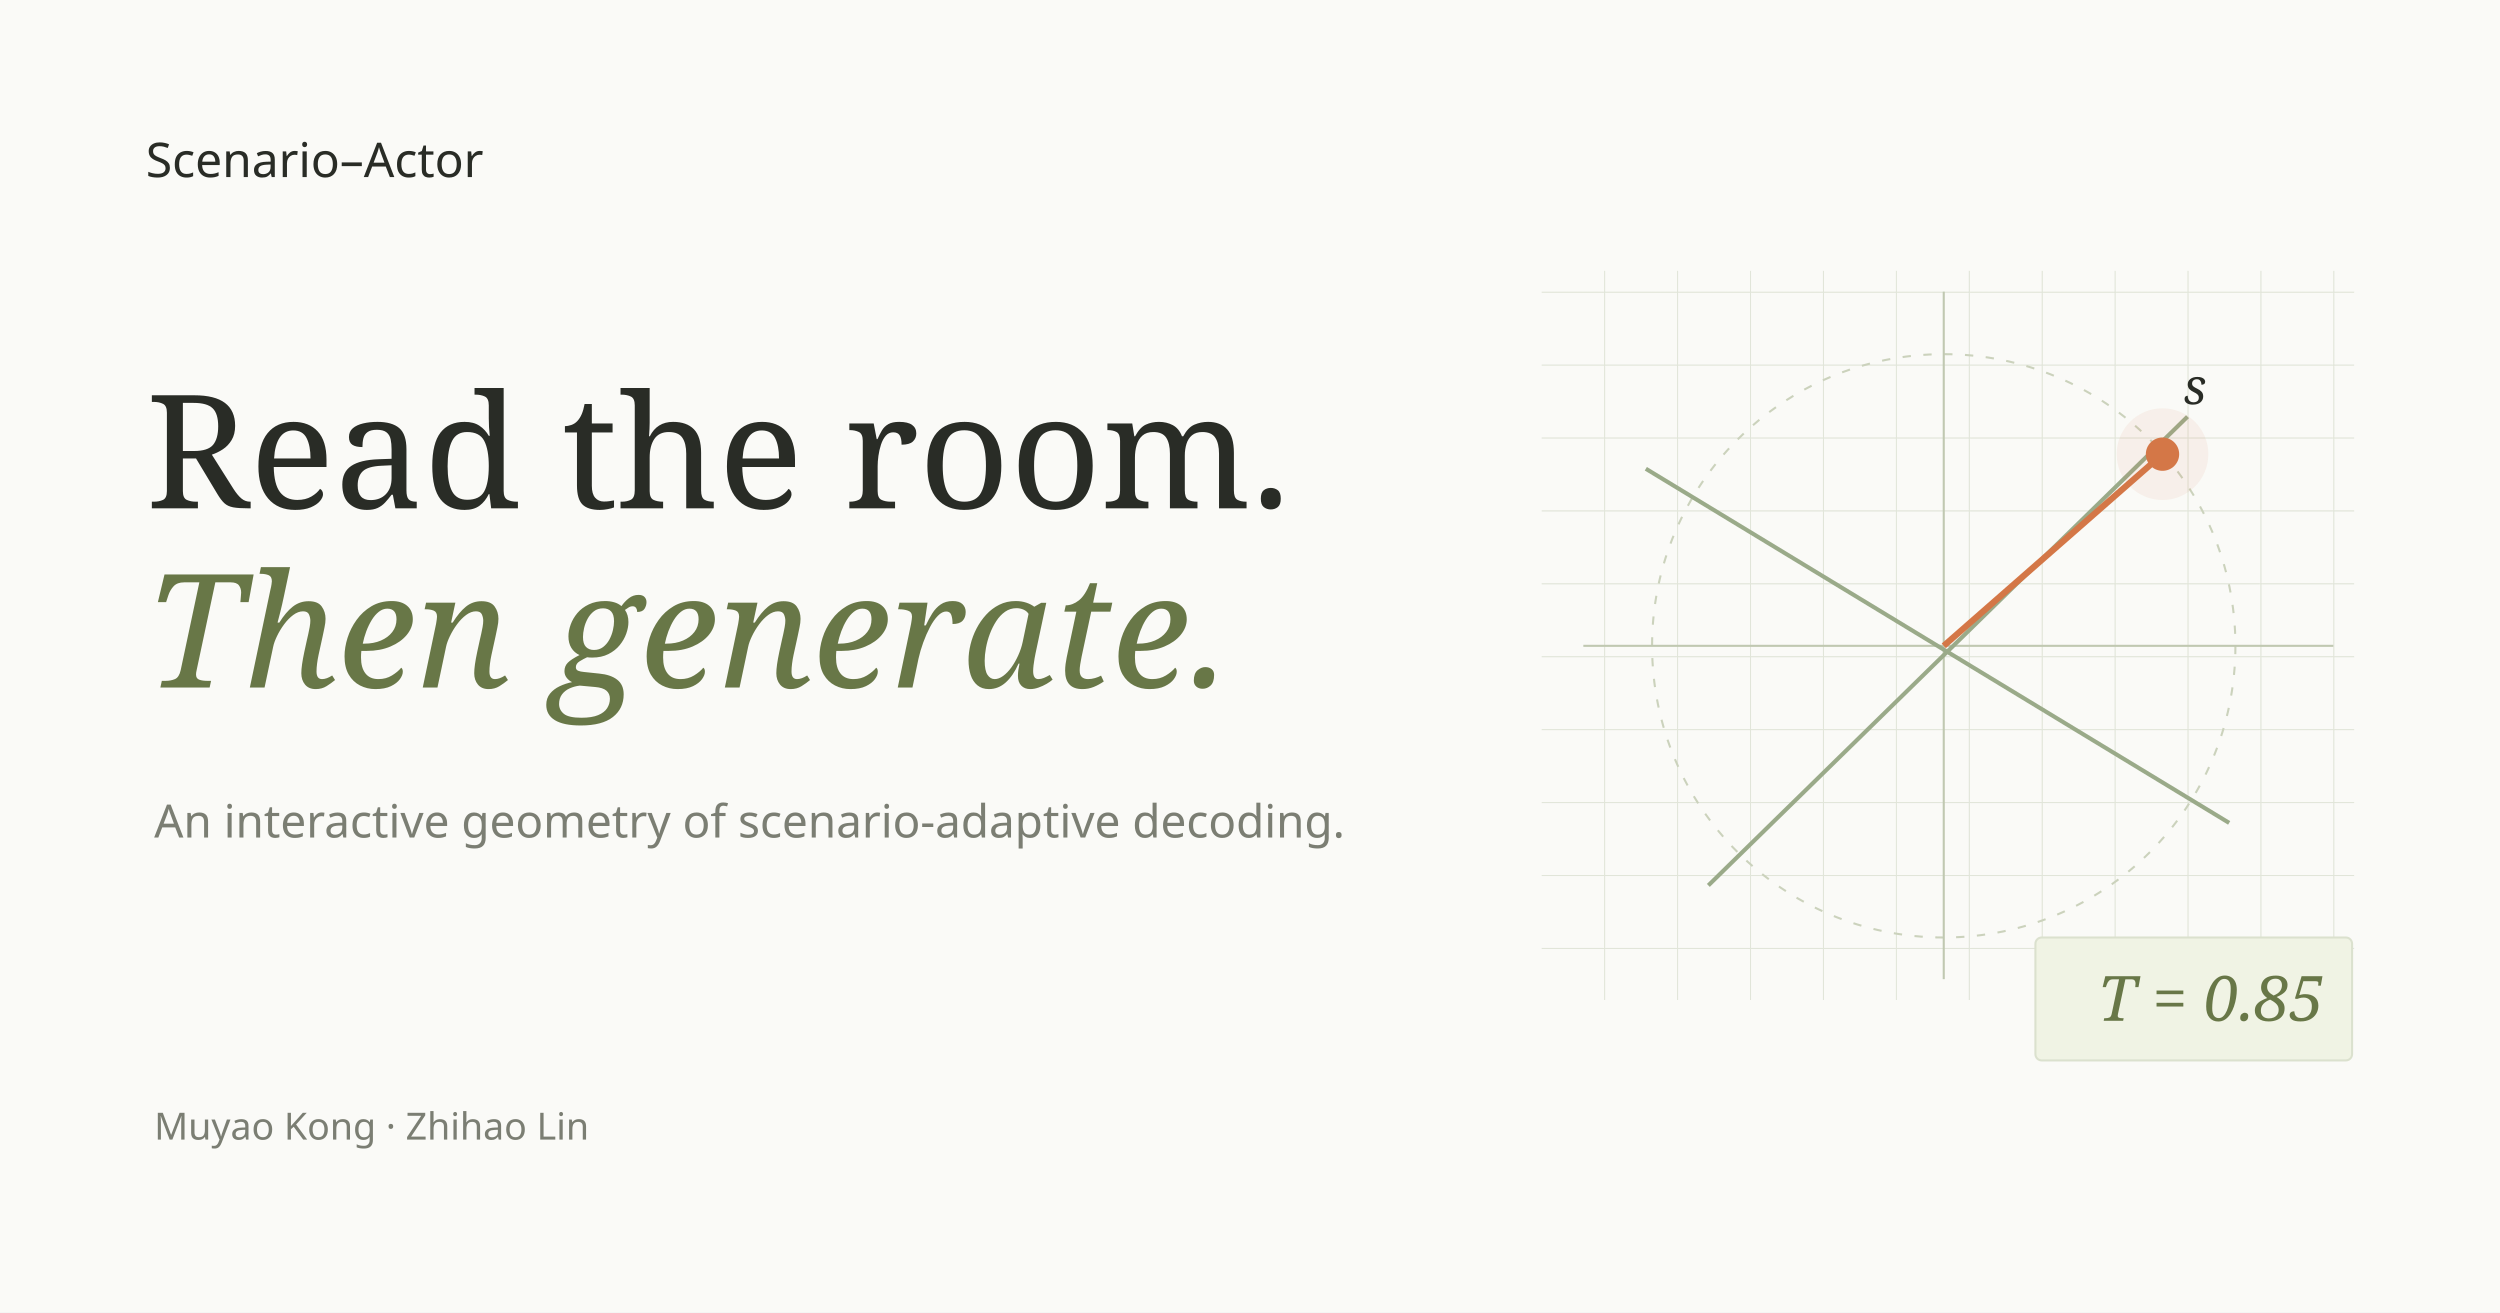
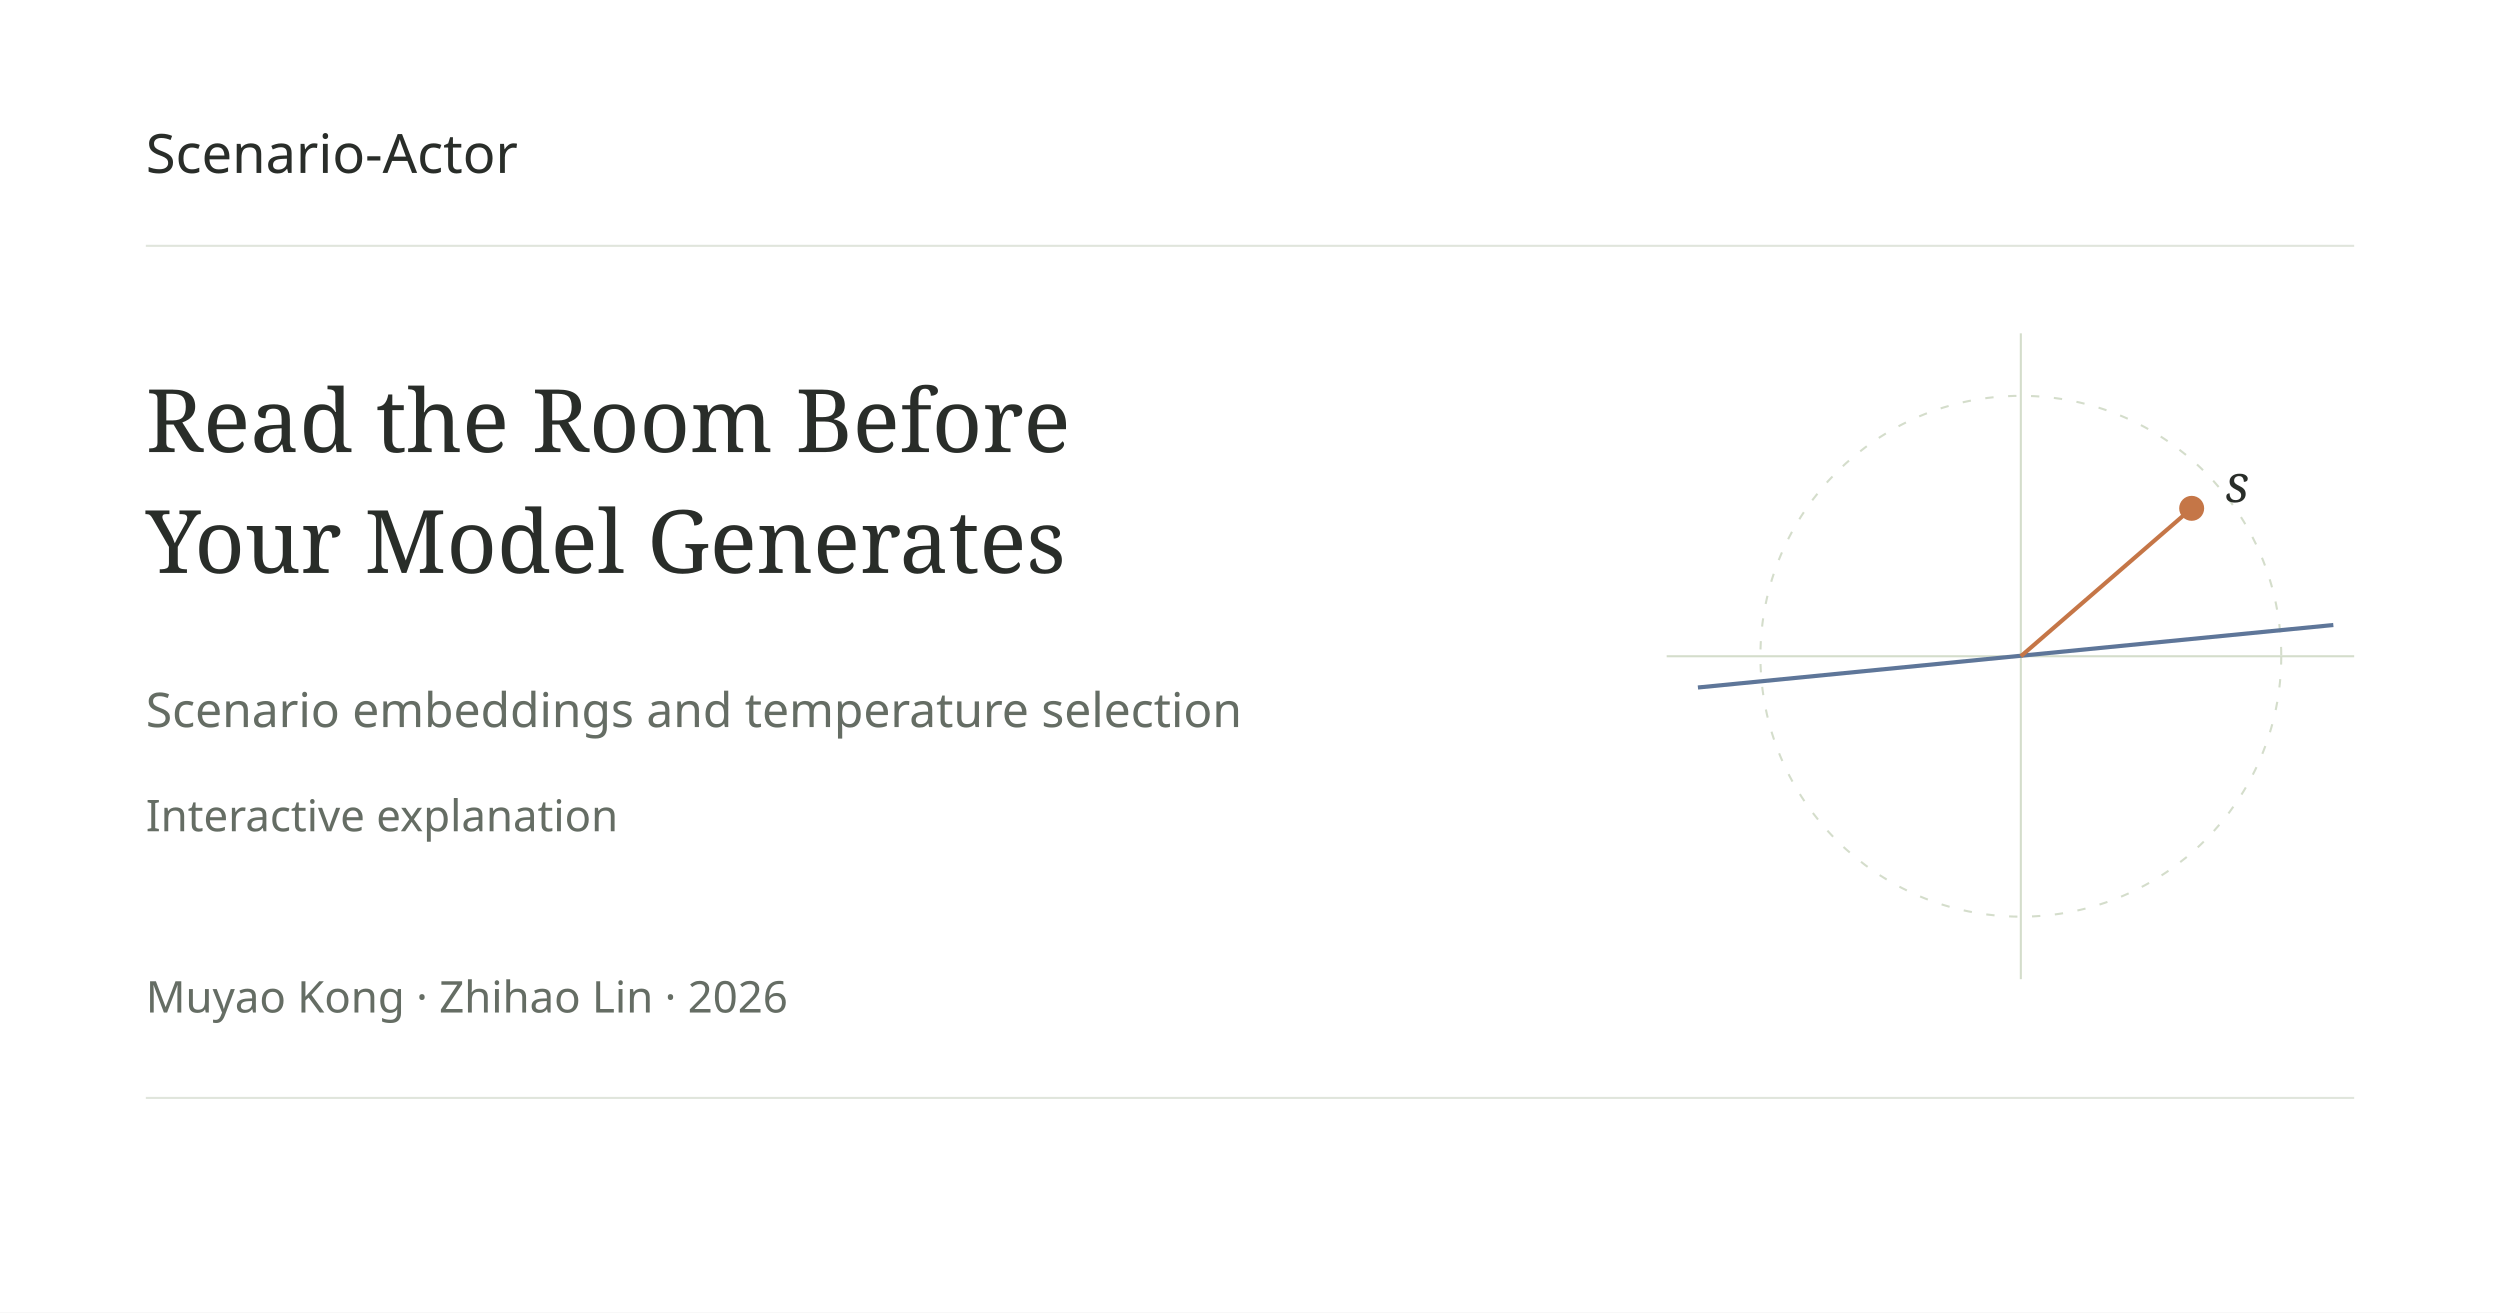
<svg xmlns="http://www.w3.org/2000/svg" width="1200" height="630" viewBox="0 0 1200 630">
-   <defs>
-     <pattern id="g" width="35" height="35" patternUnits="userSpaceOnUse">
-       <path d="M35 0H0V35" stroke="#e1e5d9" fill="none" />
-     </pattern>
-   </defs>
-   <rect width="1200" height="630" fill="#fafaf7" />
-   <text x="70" y="85" font-family="sans-serif" font-size="23" fill="#292c26">Scenario–Actor</text>
-   <text x="70" y="244" font-family="Georgia,serif" font-size="76" fill="#292c26">Read the room.</text>
-   <text x="70" y="330" font-family="Georgia,serif" font-style="italic" font-size="76" fill="#687747">Then generate.</text>
-   <text x="74" y="402" font-family="sans-serif" font-size="22" fill="#7b7e73">An interactive geometry of scenario-adaptive decoding.</text>
-   <text x="74" y="547" font-family="sans-serif" font-size="18" fill="#7b7e73">Muyao Kong · Zhihao Lin</text>
-   <rect x="740" y="130" width="390" height="350" fill="url(#g)" />
-   <circle cx="933" cy="310" r="140" stroke="#cbd2bc" stroke-dasharray="4 6" fill="none" />
-   <path d="M760 310H1120M933 470V140" stroke="#c0c8b1" />
-   <path d="M790 225L1070 395M820 425L1050 200" stroke="#9aaa89" stroke-width="2" />
-   <path d="M933 310L1038 218" stroke="#d47747" stroke-width="3" />
-   <circle cx="1038" cy="218" r="22" fill="#d47747" opacity=".08" />
-   <circle cx="1038" cy="218" r="8" fill="#d47747" />
-   <text x="1048" y="194" font-family="Georgia,serif" font-style="italic" font-size="24" fill="#292c26">s</text>
-   <rect x="977" y="450" width="152" height="59" rx="3" fill="#f0f3e4" stroke="#dbe1ce" />
-   <text x="1007" y="490" font-family="Georgia,serif" font-style="italic" font-size="30" fill="#687747">T = 0.85</text>
+   <rect width="1200" height="630" fill="#fff" />
+   <path d="M70 118H1130M70 527H1130" stroke="#e0e5dc" />
+   <text x="70" y="83" font-family="sans-serif" font-size="26" fill="#292d29">Scenario-Actor</text>
+   <text x="70" y="217" font-family="Georgia,serif" font-size="42" fill="#292d29">Read the Room Before</text>
+   <text x="70" y="275" font-family="Georgia,serif" font-size="42" fill="#292d29">Your Model Generates</text>
+   <text x="70" y="349" font-family="sans-serif" font-size="23" fill="#656d64">Scenario embeddings and temperature selection</text>
+   <text x="70" y="399" font-family="sans-serif" font-size="21" fill="#656d64">Interactive explanation</text>
+   <text x="70" y="486" font-family="sans-serif" font-size="21" fill="#656d64">Muyao Kong · Zhihao Lin · 2026</text>
+   <circle cx="970" cy="315" r="125" stroke="#d4ddcb" stroke-dasharray="4 7" fill="none" />
+   <path d="M800 315H1130M970 470V160" stroke="#d4ddcb" />
+   <path d="M815 330L1120 300" stroke="#5e7699" stroke-width="2" />
+   <path d="M970 315L1052 244" stroke="#c57647" stroke-width="2" />
+   <circle cx="1052" cy="244" r="6" fill="#c57647" />
+   <text x="1068" y="241" font-family="Georgia,serif" font-size="25" font-style="italic" fill="#292d29">s</text>
</svg>
